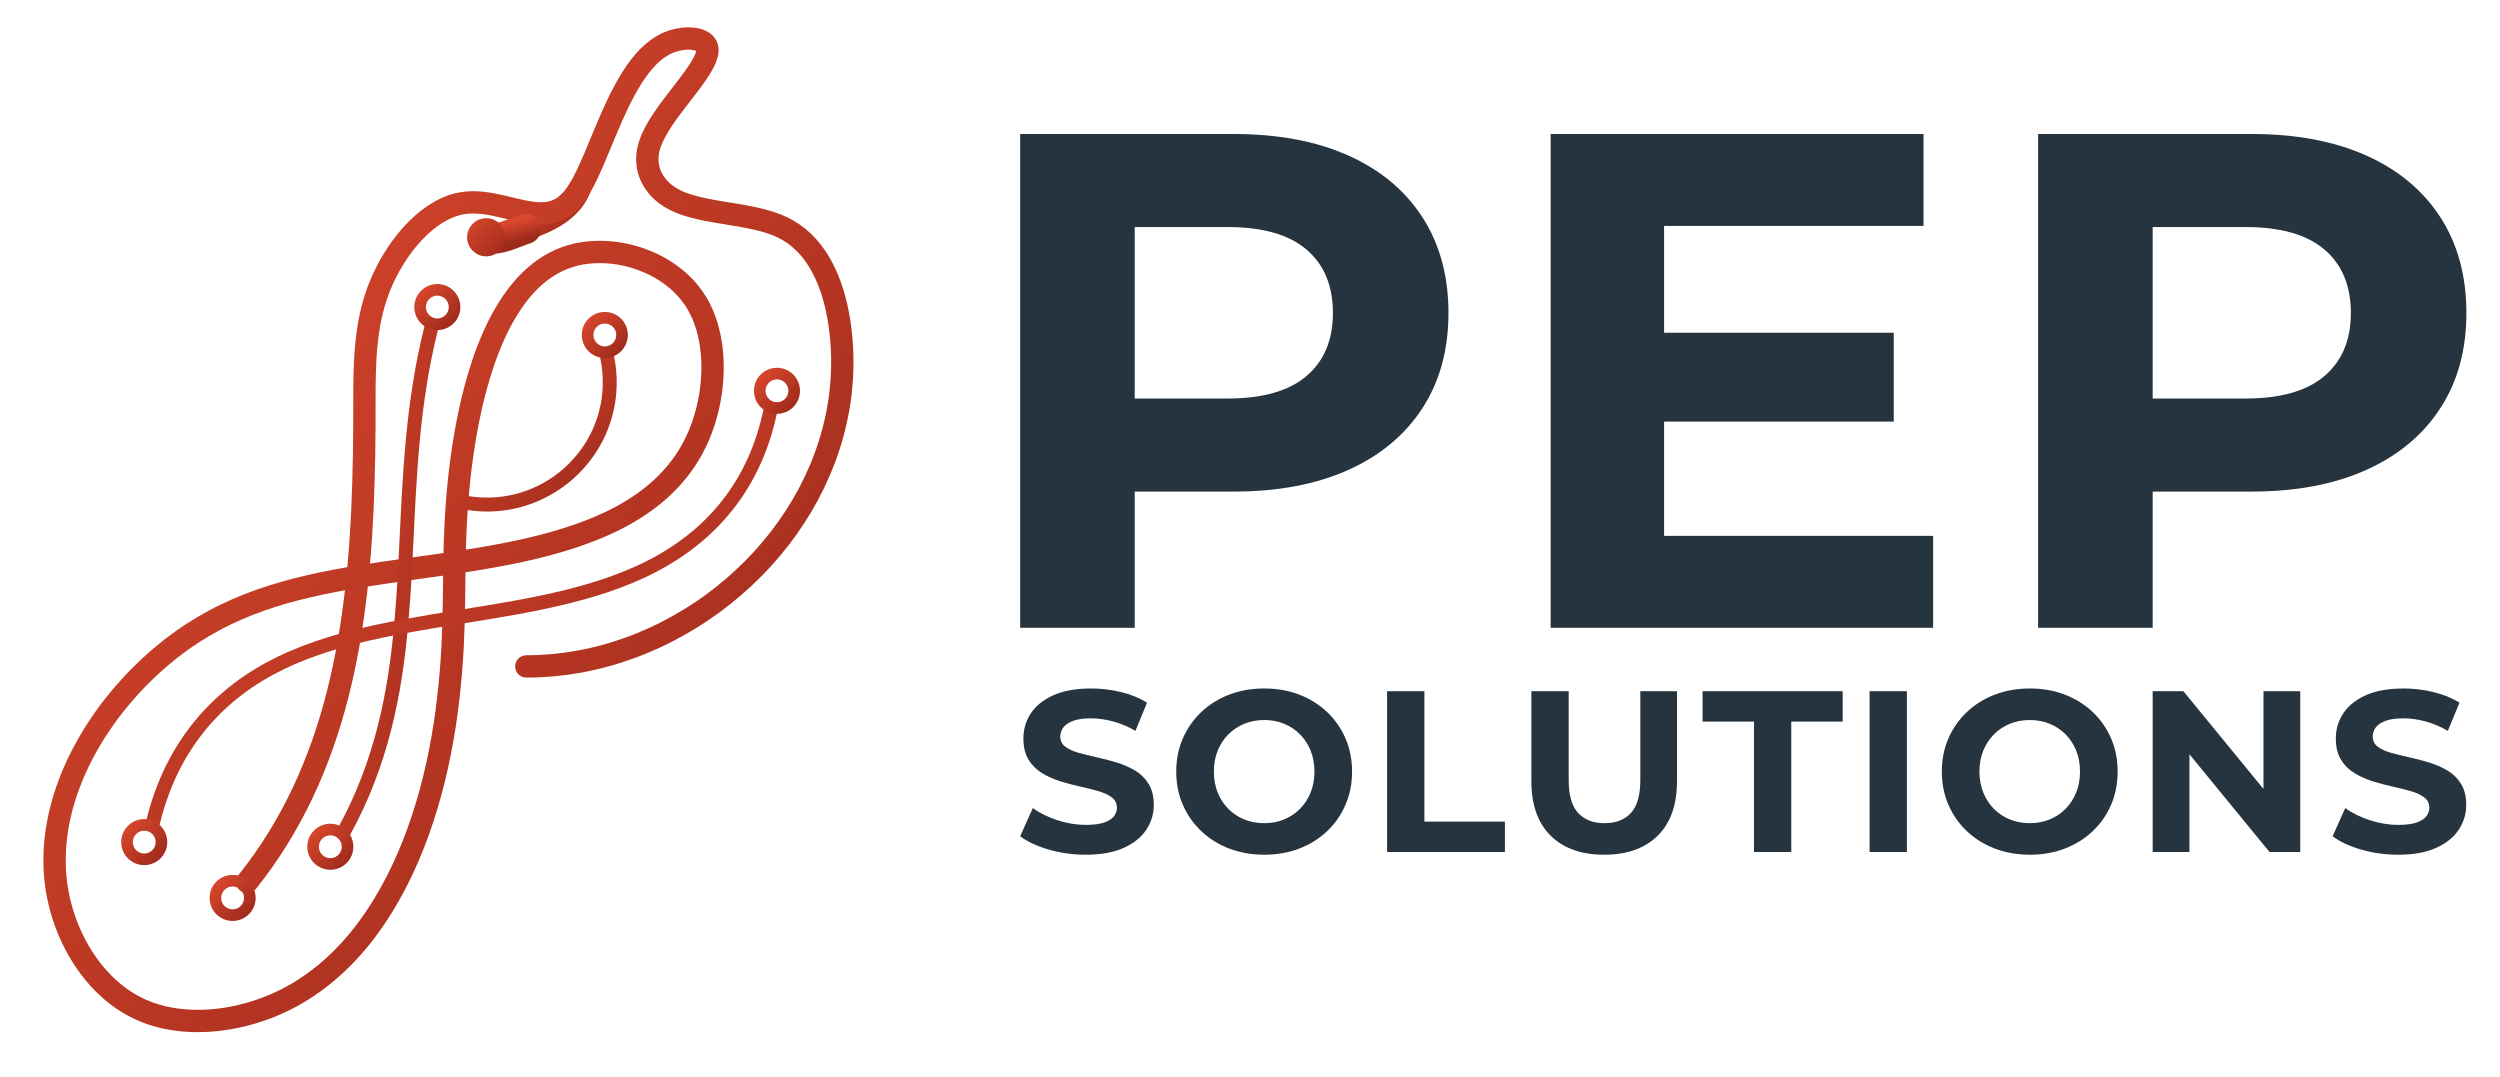
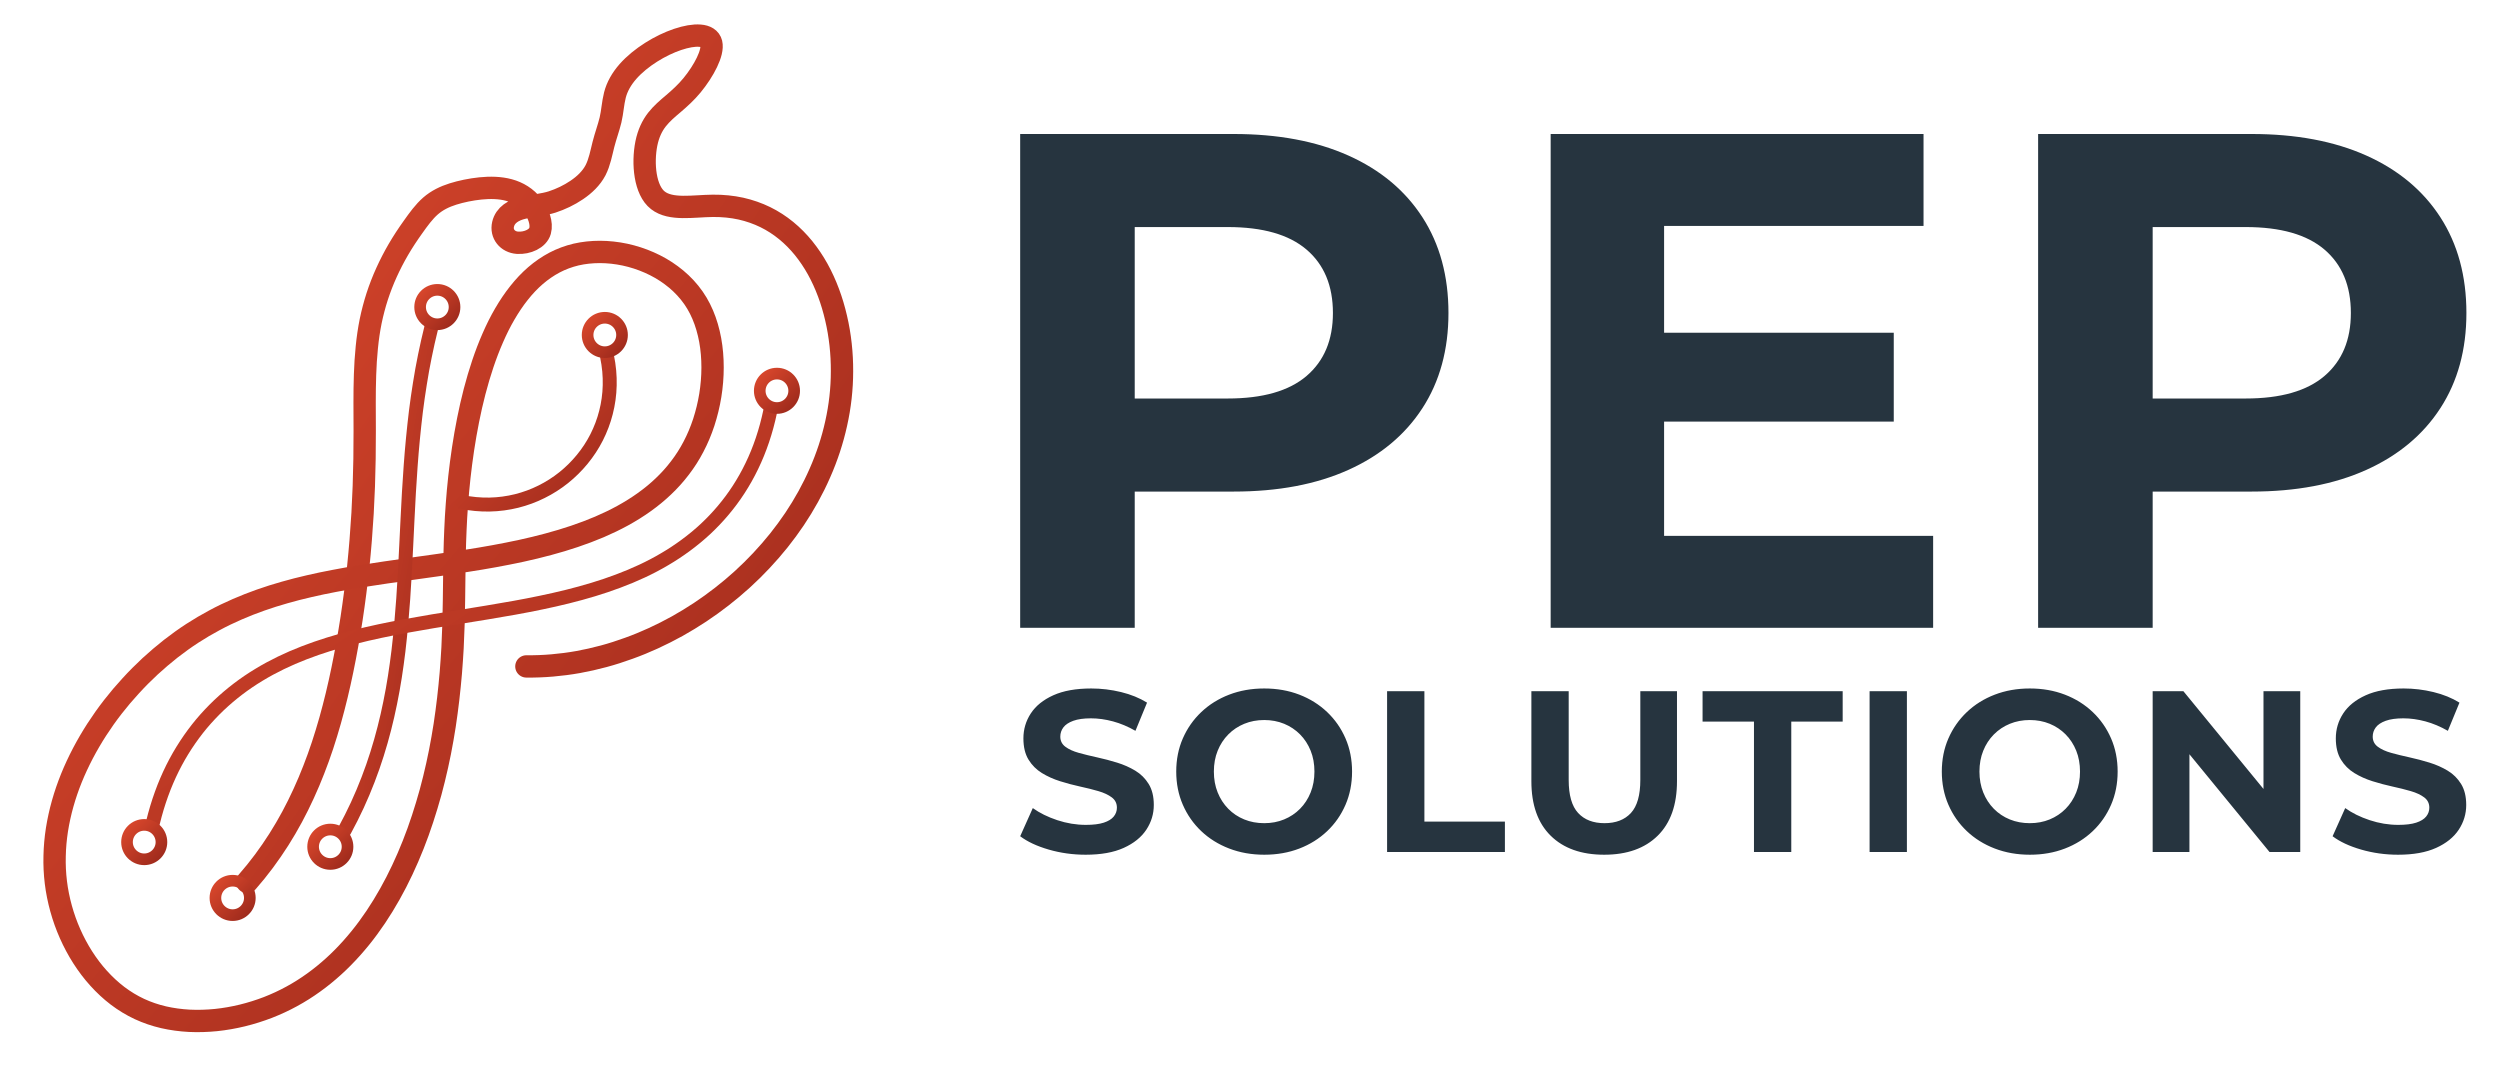
<svg xmlns="http://www.w3.org/2000/svg" viewBox="0 0 446 192" fill="none" stroke-linecap="round" stroke-linejoin="round">
  <defs>
    <linearGradient id="g" x1="0" y1="0" x2="1" y2="1">
      <stop offset="0" stop-color="#D9472C" />
      <stop offset="1" stop-color="#9E2A1C" />
    </linearGradient>
  </defs>
  <g transform="translate(0 0) scale(0.83)">
    <g stroke="url(#g)" stroke-width="4.8" data-spesse="1">
-       <path d="M124.6 40.6 C123.51 43.28 121.49 45.16 119.12 46.58 C116.75 48 114.02 48.96 111.5 49.8" />
-       <path d="M53.14 189.56 C54.35 188.04 55.51 186.5 56.62 184.93 C57.72 183.36 58.77 181.77 59.76 180.16 C60.76 178.55 61.7 176.92 62.59 175.27 C63.49 173.62 64.33 171.95 65.13 170.26 C65.92 168.57 66.67 166.86 67.37 165.14 C68.08 163.42 68.74 161.67 69.36 159.92 C69.97 158.16 70.55 156.39 71.09 154.6 C71.63 152.81 72.12 151 72.59 149.19 C73.05 147.37 73.47 145.54 73.87 143.69 C74.26 141.85 74.62 139.99 74.95 138.12 C75.28 136.25 75.57 134.37 75.84 132.48 C76.11 130.59 76.35 128.69 76.57 126.78 C76.79 124.87 76.98 122.95 77.14 121.02 C77.31 119.1 77.46 117.16 77.58 115.22 C77.71 113.27 77.82 111.32 77.91 109.37 C77.99 107.41 78.07 105.45 78.12 103.48 C78.18 101.51 78.22 99.54 78.26 97.57 C78.29 95.59 78.31 93.61 78.32 91.63 C78.33 89.65 78.33 87.67 78.33 85.68 C78.33 83.7 78.34 81.71 78.4 79.74 C78.47 77.77 78.57 75.8 78.77 73.85 C78.97 71.9 79.25 69.97 79.66 68.06 C80.07 66.15 80.6 64.26 81.3 62.4 C82 60.55 82.84 58.73 83.81 57 C84.78 55.28 85.87 53.64 87.06 52.13 C88.24 50.63 89.52 49.27 90.86 48.09 C92.2 46.91 93.6 45.92 95.04 45.17 C96.48 44.41 97.95 43.9 99.43 43.67 C100.9 43.43 102.39 43.46 103.86 43.62 C105.34 43.79 106.8 44.1 108.24 44.44 C109.68 44.78 111.09 45.14 112.45 45.42 C113.82 45.69 115.14 45.88 116.4 45.87 C117.66 45.86 118.86 45.63 119.97 45.12 C121.09 44.61 122.1 43.81 123.01 42.73 C123.93 41.66 124.75 40.33 125.54 38.8 C126.33 37.28 127.09 35.57 127.86 33.75 C128.63 31.92 129.42 29.98 130.25 28.02 C131.07 26.05 131.94 24.07 132.86 22.15 C133.79 20.24 134.77 18.39 135.84 16.7 C136.9 15.02 138.05 13.5 139.3 12.23 C140.56 10.96 141.91 9.95 143.4 9.28 C144.88 8.61 146.47 8.29 147.88 8.27 C149.29 8.26 150.52 8.56 151.27 9.14 C152.02 9.72 152.22 10.59 151.94 11.69 C151.65 12.79 150.93 14.11 149.94 15.58 C148.96 17.05 147.71 18.66 146.4 20.35 C145.1 22.03 143.73 23.79 142.54 25.56 C141.35 27.33 140.33 29.12 139.73 30.85 C139.13 32.59 138.99 34.28 139.28 35.85 C139.58 37.42 140.29 38.86 141.33 40.1 C142.36 41.33 143.71 42.34 145.28 43.1 C146.86 43.85 148.65 44.39 150.56 44.82 C152.47 45.25 154.5 45.58 156.54 45.91 C158.58 46.24 160.64 46.57 162.6 47.03 C164.57 47.48 166.46 48.05 168.15 48.86 C169.84 49.66 171.33 50.72 172.64 51.97 C173.95 53.22 175.08 54.66 176.04 56.26 C177 57.85 177.8 59.58 178.46 61.41 C179.12 63.23 179.63 65.15 180.02 67.1 C180.41 69.06 180.68 71.05 180.85 73.02 C181.01 75 181.07 76.96 181.04 78.91 C181 80.85 180.86 82.78 180.64 84.69 C180.41 86.59 180.08 88.48 179.67 90.34 C179.26 92.2 178.77 94.03 178.18 95.83 C177.6 97.64 176.94 99.41 176.19 101.15 C175.45 102.89 174.63 104.6 173.74 106.27 C172.84 107.94 171.87 109.57 170.84 111.16 C169.81 112.75 168.7 114.3 167.54 115.8 C166.37 117.3 165.14 118.75 163.86 120.16 C162.57 121.56 161.23 122.92 159.83 124.22 C158.44 125.52 156.99 126.77 155.49 127.96 C154 129.15 152.46 130.28 150.87 131.35 C149.29 132.42 147.66 133.42 145.99 134.36 C144.33 135.3 142.63 136.18 140.89 136.98 C139.16 137.78 137.39 138.52 135.6 139.17 C133.81 139.83 131.99 140.42 130.15 140.92 C128.31 141.43 126.44 141.85 124.56 142.2 C122.68 142.54 120.79 142.8 118.88 142.98 C116.97 143.15 115.05 143.24 113.13 143.24" />
+       <path d="M53.13 189.56 C54.41 188.1 55.61 186.61 56.75 185.08 C57.88 183.55 58.95 182 59.96 180.41 C60.96 178.82 61.91 177.21 62.79 175.57 C63.67 173.93 64.5 172.26 65.27 170.57 C66.05 168.88 66.77 167.17 67.44 165.44 C68.12 163.72 68.74 161.97 69.33 160.2 C69.91 158.44 70.45 156.66 70.96 154.86 C71.46 153.07 71.93 151.27 72.37 149.45 C72.81 147.64 73.21 145.81 73.59 143.98 C73.97 142.15 74.32 140.31 74.65 138.47 C74.98 136.63 75.28 134.79 75.57 132.94 C75.85 131.09 76.11 129.23 76.35 127.36 C76.59 125.5 76.81 123.62 77.01 121.74 C77.2 119.86 77.38 117.97 77.53 116.06 C77.68 114.16 77.81 112.25 77.93 110.32 C78.04 108.4 78.13 106.46 78.2 104.51 C78.27 102.56 78.32 100.59 78.35 98.61 C78.38 96.63 78.39 94.64 78.39 92.63 C78.38 90.62 78.37 88.6 78.37 86.58 C78.37 84.56 78.39 82.55 78.46 80.56 C78.53 78.58 78.64 76.61 78.84 74.69 C79.03 72.76 79.3 70.88 79.67 69.05 C80.05 67.22 80.52 65.44 81.08 63.7 C81.65 61.96 82.31 60.25 83.07 58.58 C83.83 56.9 84.68 55.25 85.63 53.62 C86.58 52 87.63 50.39 88.78 48.79 C89.92 47.18 91.14 45.49 92.54 44.27 C93.95 43.05 95.56 42.27 97.36 41.7 C99.16 41.14 101.17 40.72 103.26 40.5 C105.34 40.29 107.47 40.32 109.41 40.85 C111.36 41.38 113.14 42.45 114.45 44.15 C115.76 45.84 116.54 48 116.08 49.64 C115.61 51.28 113.38 52.32 111.23 52.18 C109.08 52.03 107.66 50.27 108.13 48.22 C108.6 46.17 110.41 45.14 112.5 44.66 C114.6 44.18 116.85 44 118.68 43.41 C120.51 42.81 122.31 41.96 123.98 40.83 C125.65 39.7 127.11 38.3 128 36.6 C128.88 34.89 129.23 32.91 129.7 31.05 C130.17 29.2 130.81 27.51 131.23 25.77 C131.64 24.03 131.72 22.21 132.17 20.43 C132.62 18.66 133.59 16.94 134.97 15.37 C136.35 13.81 138.1 12.4 139.97 11.22 C141.83 10.04 143.8 9.1 145.63 8.48 C147.47 7.86 149.16 7.56 150.45 7.67 C151.74 7.77 152.63 8.29 152.88 9.29 C153.12 10.3 152.73 11.78 151.95 13.4 C151.17 15.03 150.02 16.78 148.74 18.34 C147.46 19.89 146.08 21.13 144.77 22.25 C143.46 23.36 142.22 24.4 141.19 25.72 C140.17 27.04 139.37 28.68 138.93 30.84 C138.5 32.99 138.42 35.52 138.8 37.77 C139.18 40.03 140.02 41.99 141.41 43.06 C142.79 44.14 144.68 44.45 146.76 44.48 C148.83 44.51 151.09 44.26 153.23 44.24 C155.37 44.22 157.37 44.43 159.25 44.84 C161.12 45.26 162.87 45.88 164.49 46.67 C166.12 47.47 167.61 48.44 168.98 49.56 C170.35 50.68 171.6 51.95 172.73 53.34 C173.86 54.74 174.87 56.25 175.76 57.85 C176.65 59.46 177.42 61.15 178.08 62.92 C178.74 64.68 179.28 66.51 179.71 68.37 C180.15 70.24 180.47 72.14 180.68 74.06 C180.89 75.97 180.99 77.89 180.98 79.79 C180.98 81.7 180.87 83.59 180.66 85.46 C180.45 87.33 180.14 89.18 179.73 91.01 C179.33 92.84 178.83 94.64 178.25 96.42 C177.66 98.2 176.99 99.95 176.23 101.67 C175.48 103.39 174.64 105.07 173.73 106.73 C172.82 108.38 171.84 109.99 170.78 111.57 C169.72 113.14 168.6 114.67 167.41 116.16 C166.22 117.65 164.96 119.09 163.65 120.49 C162.34 121.88 160.98 123.23 159.56 124.52 C158.14 125.81 156.67 127.05 155.15 128.23 C153.63 129.41 152.07 130.54 150.47 131.6 C148.87 132.66 147.23 133.65 145.56 134.59 C143.88 135.52 142.18 136.38 140.44 137.18 C138.71 137.97 136.95 138.7 135.16 139.34 C133.38 139.99 131.58 140.57 129.76 141.06 C127.94 141.55 126.1 141.97 124.26 142.3 C122.42 142.63 120.56 142.87 118.71 143.03 C116.85 143.19 114.99 143.26 113.14 143.24" />
      <path d="M98.21 108.37 C98.35 106.49 98.52 104.54 98.74 102.55 C98.96 100.56 99.22 98.53 99.53 96.48 C99.84 94.43 100.2 92.36 100.61 90.3 C101.02 88.24 101.48 86.19 102.01 84.16 C102.54 82.14 103.12 80.15 103.77 78.22 C104.42 76.28 105.14 74.4 105.93 72.6 C106.71 70.8 107.57 69.08 108.51 67.47 C109.45 65.86 110.46 64.35 111.56 62.97 C112.65 61.59 113.83 60.34 115.1 59.24 C116.37 58.15 117.73 57.21 119.18 56.44 C120.63 55.68 122.18 55.1 123.82 54.71 C125.47 54.33 127.2 54.15 128.97 54.15 C130.74 54.16 132.54 54.35 134.32 54.73 C136.1 55.11 137.86 55.68 139.54 56.42 C141.22 57.16 142.82 58.07 144.28 59.16 C145.75 60.24 147.08 61.5 148.22 62.91 C149.37 64.33 150.31 65.91 151.04 67.63 C151.77 69.34 152.3 71.18 152.65 73.09 C153 75.01 153.16 76.99 153.16 78.99 C153.16 80.99 152.99 83.01 152.67 84.99 C152.35 86.97 151.87 88.91 151.27 90.77 C150.66 92.62 149.92 94.38 149.06 96.01 C148.21 97.65 147.23 99.17 146.14 100.59 C145.06 102.01 143.87 103.33 142.58 104.55 C141.3 105.77 139.92 106.9 138.46 107.94 C137 108.99 135.46 109.94 133.85 110.83 C132.24 111.71 130.56 112.52 128.83 113.26 C127.09 114 125.3 114.67 123.47 115.29 C121.64 115.91 119.76 116.47 117.86 116.98 C115.95 117.5 114.02 117.96 112.06 118.39 C110.11 118.81 108.14 119.2 106.16 119.56 C104.19 119.92 102.21 120.25 100.24 120.55 C98.26 120.86 96.3 121.15 94.36 121.43 C92.41 121.71 90.48 121.98 88.57 122.24 C86.65 122.51 84.76 122.77 82.88 123.05 C80.99 123.32 79.13 123.6 77.29 123.9 C75.44 124.2 73.61 124.52 71.8 124.87 C69.99 125.21 68.2 125.59 66.43 126 C64.65 126.41 62.9 126.85 61.17 127.35 C59.43 127.84 57.72 128.38 56.02 128.98 C54.33 129.58 52.65 130.23 51 130.95 C49.35 131.67 47.71 132.45 46.1 133.32 C44.49 134.18 42.9 135.11 41.33 136.13 C39.76 137.15 38.22 138.26 36.7 139.44 C35.19 140.63 33.71 141.89 32.27 143.21 C30.84 144.54 29.44 145.94 28.11 147.4 C26.77 148.85 25.48 150.37 24.26 151.94 C23.04 153.51 21.89 155.13 20.81 156.8 C19.74 158.46 18.74 160.17 17.82 161.92 C16.91 163.66 16.08 165.44 15.35 167.24 C14.62 169.05 13.99 170.88 13.47 172.73 C12.95 174.58 12.54 176.45 12.24 178.33 C11.95 180.21 11.78 182.1 11.74 183.99 C11.69 185.88 11.78 187.77 12.01 189.66 C12.24 191.55 12.62 193.43 13.13 195.28 C13.64 197.13 14.29 198.95 15.07 200.71 C15.85 202.47 16.76 204.17 17.78 205.77 C18.81 207.38 19.95 208.89 21.21 210.28 C22.46 211.66 23.82 212.93 25.28 214.04 C26.75 215.15 28.31 216.1 29.96 216.87 C31.61 217.64 33.36 218.23 35.16 218.65 C36.96 219.06 38.82 219.31 40.7 219.41 C42.59 219.5 44.51 219.44 46.42 219.25 C48.33 219.05 50.23 218.72 52.11 218.26 C53.98 217.8 55.82 217.22 57.59 216.54 C59.36 215.85 61.06 215.06 62.69 214.17 C64.33 213.28 65.89 212.29 67.39 211.21 C68.89 210.14 70.32 208.97 71.69 207.73 C73.06 206.49 74.37 205.16 75.61 203.77 C76.85 202.38 78.04 200.92 79.16 199.39 C80.28 197.87 81.34 196.29 82.34 194.65 C83.34 193.02 84.29 191.33 85.18 189.6 C86.07 187.88 86.9 186.1 87.68 184.3 C88.46 182.5 89.19 180.66 89.86 178.8 C90.53 176.94 91.15 175.05 91.72 173.15 C92.3 171.25 92.82 169.34 93.29 167.41 C93.76 165.49 94.19 163.57 94.57 161.64 C94.95 159.72 95.28 157.8 95.58 155.89 C95.87 153.98 96.12 152.09 96.34 150.21 C96.56 148.33 96.74 146.47 96.9 144.63 C97.05 142.8 97.17 140.99 97.27 139.22 C97.36 137.44 97.43 135.71 97.48 134.01 C97.53 132.3 97.56 130.63 97.58 128.98 C97.61 127.32 97.62 125.67 97.64 124.01 C97.66 122.36 97.68 120.69 97.72 119 C97.76 117.31 97.81 115.59 97.89 113.83 C97.96 112.06 98.07 110.25 98.21 108.37 Z" />
    </g>
-     <g stroke="url(#g)" stroke-width="6.5" data-linguetta="1">
-       <path d="M113 49.2 C111.64 49.61 110.25 50.25 108.84 50.72 C107.42 51.18 105.98 51.48 104.5 51.2" />
-     </g>
-     <circle cx="104.5" cy="51.0" r="4.1" fill="url(#g)" data-bulbo="1" />
    <g stroke="url(#g)" stroke-width="3.0" data-piste="1">
      <path d="M92.69 70.46 C92.19 72.48 91.73 74.49 91.33 76.49 C90.92 78.49 90.56 80.48 90.25 82.46 C89.93 84.44 89.65 86.42 89.4 88.39 C89.16 90.36 88.95 92.31 88.76 94.27 C88.57 96.22 88.41 98.17 88.27 100.1 C88.13 102.04 88 103.97 87.89 105.9 C87.78 107.82 87.68 109.74 87.59 111.65 C87.49 113.57 87.4 115.47 87.31 117.37 C87.21 119.27 87.12 121.17 87.02 123.06 C86.91 124.94 86.8 126.83 86.67 128.71 C86.54 130.59 86.39 132.46 86.22 134.33 C86.05 136.2 85.86 138.06 85.64 139.92 C85.41 141.78 85.16 143.64 84.87 145.49 C84.58 147.34 84.25 149.19 83.87 151.04 C83.5 152.88 83.08 154.72 82.61 156.56 C82.14 158.4 81.62 160.24 81.04 162.07 C80.46 163.9 79.83 165.73 79.12 167.56 C78.42 169.39 77.65 171.21 76.81 173.04 C75.97 174.86 75.05 176.68 74.06 178.5" />
      <path d="M165.55 88.39 C165.1 90.55 164.54 92.61 163.88 94.57 C163.22 96.53 162.46 98.4 161.6 100.17 C160.75 101.94 159.8 103.62 158.77 105.21 C157.74 106.8 156.62 108.3 155.43 109.71 C154.24 111.13 152.97 112.45 151.64 113.7 C150.3 114.94 148.9 116.1 147.43 117.18 C145.97 118.26 144.45 119.27 142.87 120.19 C141.3 121.12 139.68 121.97 138.01 122.75 C136.34 123.53 134.62 124.25 132.87 124.9 C131.12 125.56 129.34 126.16 127.52 126.71 C125.7 127.26 123.86 127.77 121.99 128.23 C120.12 128.7 118.22 129.12 116.31 129.52 C114.41 129.92 112.48 130.29 110.55 130.64 C108.61 130.99 106.67 131.32 104.73 131.64 C102.78 131.96 100.83 132.27 98.89 132.59 C96.94 132.9 95 133.21 93.07 133.53 C91.13 133.85 89.2 134.19 87.29 134.54 C85.38 134.89 83.48 135.26 81.6 135.66 C79.73 136.06 77.87 136.49 76.03 136.96 C74.2 137.43 72.39 137.93 70.62 138.49 C68.84 139.05 67.1 139.65 65.39 140.31 C63.68 140.97 62.01 141.69 60.38 142.48 C58.75 143.27 57.17 144.12 55.63 145.06 C54.09 145.99 52.6 147 51.17 148.09 C49.74 149.18 48.36 150.35 47.04 151.6 C45.73 152.85 44.48 154.18 43.29 155.59 C42.11 157.01 41 158.51 39.96 160.1 C38.92 161.68 37.96 163.36 37.08 165.12 C36.21 166.88 35.41 168.73 34.71 170.68 C34.01 172.62 33.4 174.65 32.88 176.78" />
      <path d="M130.48 76.62 C130.92 78.73 131.1 80.79 131.05 82.81 C131.01 84.82 130.73 86.77 130.25 88.65 C129.78 90.52 129.09 92.31 128.24 94 C127.38 95.69 126.34 97.27 125.15 98.72 C123.96 100.17 122.62 101.5 121.16 102.67 C119.69 103.84 118.1 104.86 116.4 105.7 C114.71 106.55 112.91 107.21 111.04 107.68 C109.17 108.14 107.23 108.41 105.23 108.45 C103.24 108.49 101.19 108.3 99.12 107.87" />
    </g>
    <g stroke="url(#g)" stroke-width="2.5" data-nodi="1">
      <circle cx="94" cy="66" r="3.7" />
      <circle cx="130" cy="72" r="3.7" />
      <circle cx="167" cy="84" r="3.7" />
      <circle cx="31" cy="181" r="3.7" />
      <circle cx="50" cy="193" r="3.7" />
      <circle cx="71" cy="182" r="3.7" />
    </g>
  </g>
  <g fill="#26343F">
    <path transform="translate(171.56 112.00) scale(0.12585)" d="M82.946 0.0V-700.0H385.552Q479.932 -700.0 548.113 -669.509Q616.294 -639.017 653.183 -581.931Q690.071 -524.844 690.071 -446.258Q690.071 -368.275 653.183 -311.387Q616.294 -254.499 548.113 -223.809Q479.932 -193.119 385.552 -193.119H172.915L245.331 -265.759V0.0ZM245.331 -248.207 172.915 -325.037H377.19Q451.533 -325.037 488.911 -356.993Q526.289 -388.949 526.289 -446.258Q526.289 -504.17 488.911 -536.126Q451.533 -568.082 377.19 -568.082H172.915L245.331 -644.912ZM834.946 0.0V-700.0H1363.518V-569.669H995.745V-130.331H1377.122V0.0ZM983.969 -292.326V-418.277H1321.312V-292.326ZM1525.946 0.0V-700.0H1828.552Q1922.932 -700.0 1991.113 -669.509Q2059.294 -639.017 2096.183 -581.931Q2133.071 -524.844 2133.071 -446.258Q2133.071 -368.275 2096.183 -311.387Q2059.294 -254.499 1991.113 -223.809Q1922.932 -193.119 1828.552 -193.119H1615.915L1688.331 -265.759V0.0ZM1688.331 -248.207 1615.915 -325.037H1820.19Q1894.533 -325.037 1931.911 -356.993Q1969.289 -388.949 1969.289 -446.258Q1969.289 -504.17 1931.911 -536.126Q1894.533 -568.082 1820.19 -568.082H1615.915L1688.331 -644.912Z" />
    <path transform="translate(180.85 152.00) scale(0.04099)" d="M313.173 11.776Q229.397 11.776 152.224 -10.637Q75.051 -33.051 28.085 -68.671L82.966 -191.192Q127.535 -159.175 189.337 -138.658Q251.139 -118.141 313.966 -118.141Q362.448 -118.141 391.904 -127.77Q421.36 -137.399 435.187 -154.347Q449.014 -171.294 449.014 -192.949Q449.014 -221.0 426.808 -237.732Q404.601 -254.465 368.592 -264.982Q332.584 -275.499 289.17 -284.904Q245.757 -294.309 202.145 -308.007Q158.533 -321.706 122.524 -343.8Q86.516 -365.895 64.309 -402.188Q42.102 -438.482 42.102 -494.482Q42.102 -554.051 74.378 -603.327Q106.654 -652.603 172.215 -682.19Q237.776 -711.776 337.329 -711.776Q402.898 -711.776 467.071 -696.173Q531.243 -680.569 580.209 -650.173L529.725 -527.445Q481.346 -555.255 431.94 -568.557Q382.535 -581.859 335.932 -581.859Q288.657 -581.859 259.003 -571.031Q229.348 -560.204 216.021 -542.36Q202.694 -524.516 202.694 -502.258Q202.694 -474.603 224.9 -458.069Q247.107 -441.535 283.116 -431.518Q319.124 -421.501 362.736 -411.993Q406.348 -402.484 449.762 -389.088Q493.175 -375.691 529.184 -353.898Q565.192 -332.105 587.399 -296.01Q609.606 -259.915 609.606 -204.915Q609.606 -146.346 577.028 -97.069Q544.45 -47.793 478.786 -18.009Q413.122 11.776 313.173 11.776ZM1090.519 11.776Q1007.866 11.776 937.648 -15.224Q867.431 -42.224 815.939 -91.12Q764.448 -140.017 735.853 -205.953Q707.258 -271.888 707.258 -350.187Q707.258 -428.486 735.854 -494.149Q764.45 -559.813 816.017 -608.882Q867.584 -657.95 937.565 -684.863Q1007.546 -711.776 1090.19 -711.776Q1173.173 -711.776 1242.811 -684.971Q1312.449 -658.165 1363.887 -609.291Q1415.326 -560.416 1443.922 -494.544Q1472.518 -428.673 1472.518 -350.127Q1472.518 -271.581 1443.923 -205.497Q1415.329 -139.414 1363.889 -90.624Q1312.449 -41.835 1242.811 -15.029Q1173.173 11.776 1090.519 11.776ZM1090.172 -125.521Q1137.068 -125.521 1176.776 -141.835Q1216.483 -158.148 1246.085 -188.101Q1275.686 -218.054 1292.211 -259.183Q1308.737 -300.313 1308.737 -350.182Q1308.737 -400.051 1292.279 -440.947Q1275.821 -481.843 1246.191 -511.829Q1216.561 -541.815 1176.832 -558.147Q1137.104 -574.479 1090.208 -574.479Q1043.312 -574.479 1003.425 -558.127Q963.538 -541.776 933.804 -511.754Q904.07 -481.732 887.555 -440.789Q871.039 -399.846 871.039 -350.199Q871.039 -300.552 887.527 -259.423Q904.014 -218.293 933.698 -188.131Q963.382 -157.969 1003.329 -141.745Q1043.276 -125.521 1090.172 -125.521ZM1624.946 0.0V-700.0H1787.331V-132.314H2137.725V0.0ZM2569.81 11.776Q2420.878 11.776 2336.912 -71.0Q2252.946 -153.776 2252.946 -308.363V-700.0H2415.331V-313.552Q2415.331 -214.243 2456.399 -169.882Q2497.467 -125.521 2571.207 -125.521Q2645.343 -125.521 2686.213 -169.882Q2727.082 -214.243 2727.082 -313.552V-700.0H2886.674V-308.363Q2886.674 -153.776 2802.708 -71.0Q2718.742 11.776 2569.81 11.776ZM3221.706 0.0V-567.686H2998.0V-700H3607.796V-567.686H3384.09V0.0ZM3724.946 0.0V-700.0H3887.331V0.0ZM4422.519 11.776Q4339.866 11.776 4269.648 -15.224Q4199.431 -42.224 4147.939 -91.12Q4096.448 -140.017 4067.853 -205.953Q4039.258 -271.888 4039.258 -350.187Q4039.258 -428.486 4067.854 -494.149Q4096.45 -559.813 4148.017 -608.882Q4199.584 -657.95 4269.565 -684.863Q4339.546 -711.776 4422.19 -711.776Q4505.173 -711.776 4574.811 -684.971Q4644.449 -658.165 4695.887 -609.291Q4747.326 -560.416 4775.922 -494.544Q4804.518 -428.673 4804.518 -350.127Q4804.518 -271.581 4775.923 -205.497Q4747.329 -139.414 4695.889 -90.624Q4644.449 -41.835 4574.811 -15.029Q4505.173 11.776 4422.519 11.776ZM4422.172 -125.521Q4469.068 -125.521 4508.776 -141.835Q4548.483 -158.148 4578.085 -188.101Q4607.686 -218.054 4624.211 -259.183Q4640.737 -300.313 4640.737 -350.182Q4640.737 -400.051 4624.279 -440.947Q4607.821 -481.843 4578.191 -511.829Q4548.561 -541.815 4508.832 -558.147Q4469.104 -574.479 4422.208 -574.479Q4375.312 -574.479 4335.425 -558.127Q4295.538 -541.776 4265.804 -511.754Q4236.07 -481.732 4219.555 -440.789Q4203.039 -399.846 4203.039 -350.199Q4203.039 -300.552 4219.527 -259.423Q4236.014 -218.293 4265.698 -188.131Q4295.382 -157.969 4335.329 -141.745Q4375.276 -125.521 4422.172 -125.521ZM4956.946 0.0V-700.0H5090.606L5503.929 -195.558H5439.272V-700.0H5599.277V0.0H5465.618L5052.294 -504.442H5116.952V0.0ZM6025.173 11.776Q5941.397 11.776 5864.224 -10.637Q5787.051 -33.051 5740.085 -68.671L5794.966 -191.192Q5839.535 -159.175 5901.337 -138.658Q5963.139 -118.141 6025.966 -118.141Q6074.448 -118.141 6103.904 -127.77Q6133.36 -137.399 6147.187 -154.347Q6161.014 -171.294 6161.014 -192.949Q6161.014 -221.0 6138.808 -237.732Q6116.601 -254.465 6080.592 -264.982Q6044.584 -275.499 6001.17 -284.904Q5957.757 -294.309 5914.145 -308.007Q5870.533 -321.706 5834.524 -343.8Q5798.516 -365.895 5776.309 -402.188Q5754.102 -438.482 5754.102 -494.482Q5754.102 -554.051 5786.378 -603.327Q5818.654 -652.603 5884.215 -682.19Q5949.776 -711.776 6049.329 -711.776Q6114.898 -711.776 6179.071 -696.173Q6243.243 -680.569 6292.209 -650.173L6241.725 -527.445Q6193.346 -555.255 6143.94 -568.557Q6094.535 -581.859 6047.932 -581.859Q6000.657 -581.859 5971.003 -571.031Q5941.348 -560.204 5928.021 -542.36Q5914.694 -524.516 5914.694 -502.258Q5914.694 -474.603 5936.9 -458.069Q5959.107 -441.535 5995.116 -431.518Q6031.124 -421.501 6074.736 -411.993Q6118.348 -402.484 6161.762 -389.088Q6205.175 -375.691 6241.184 -353.898Q6277.192 -332.105 6299.399 -296.01Q6321.606 -259.915 6321.606 -204.915Q6321.606 -146.346 6289.028 -97.069Q6256.45 -47.793 6190.786 -18.009Q6125.122 11.776 6025.173 11.776Z" />
  </g>
</svg>
